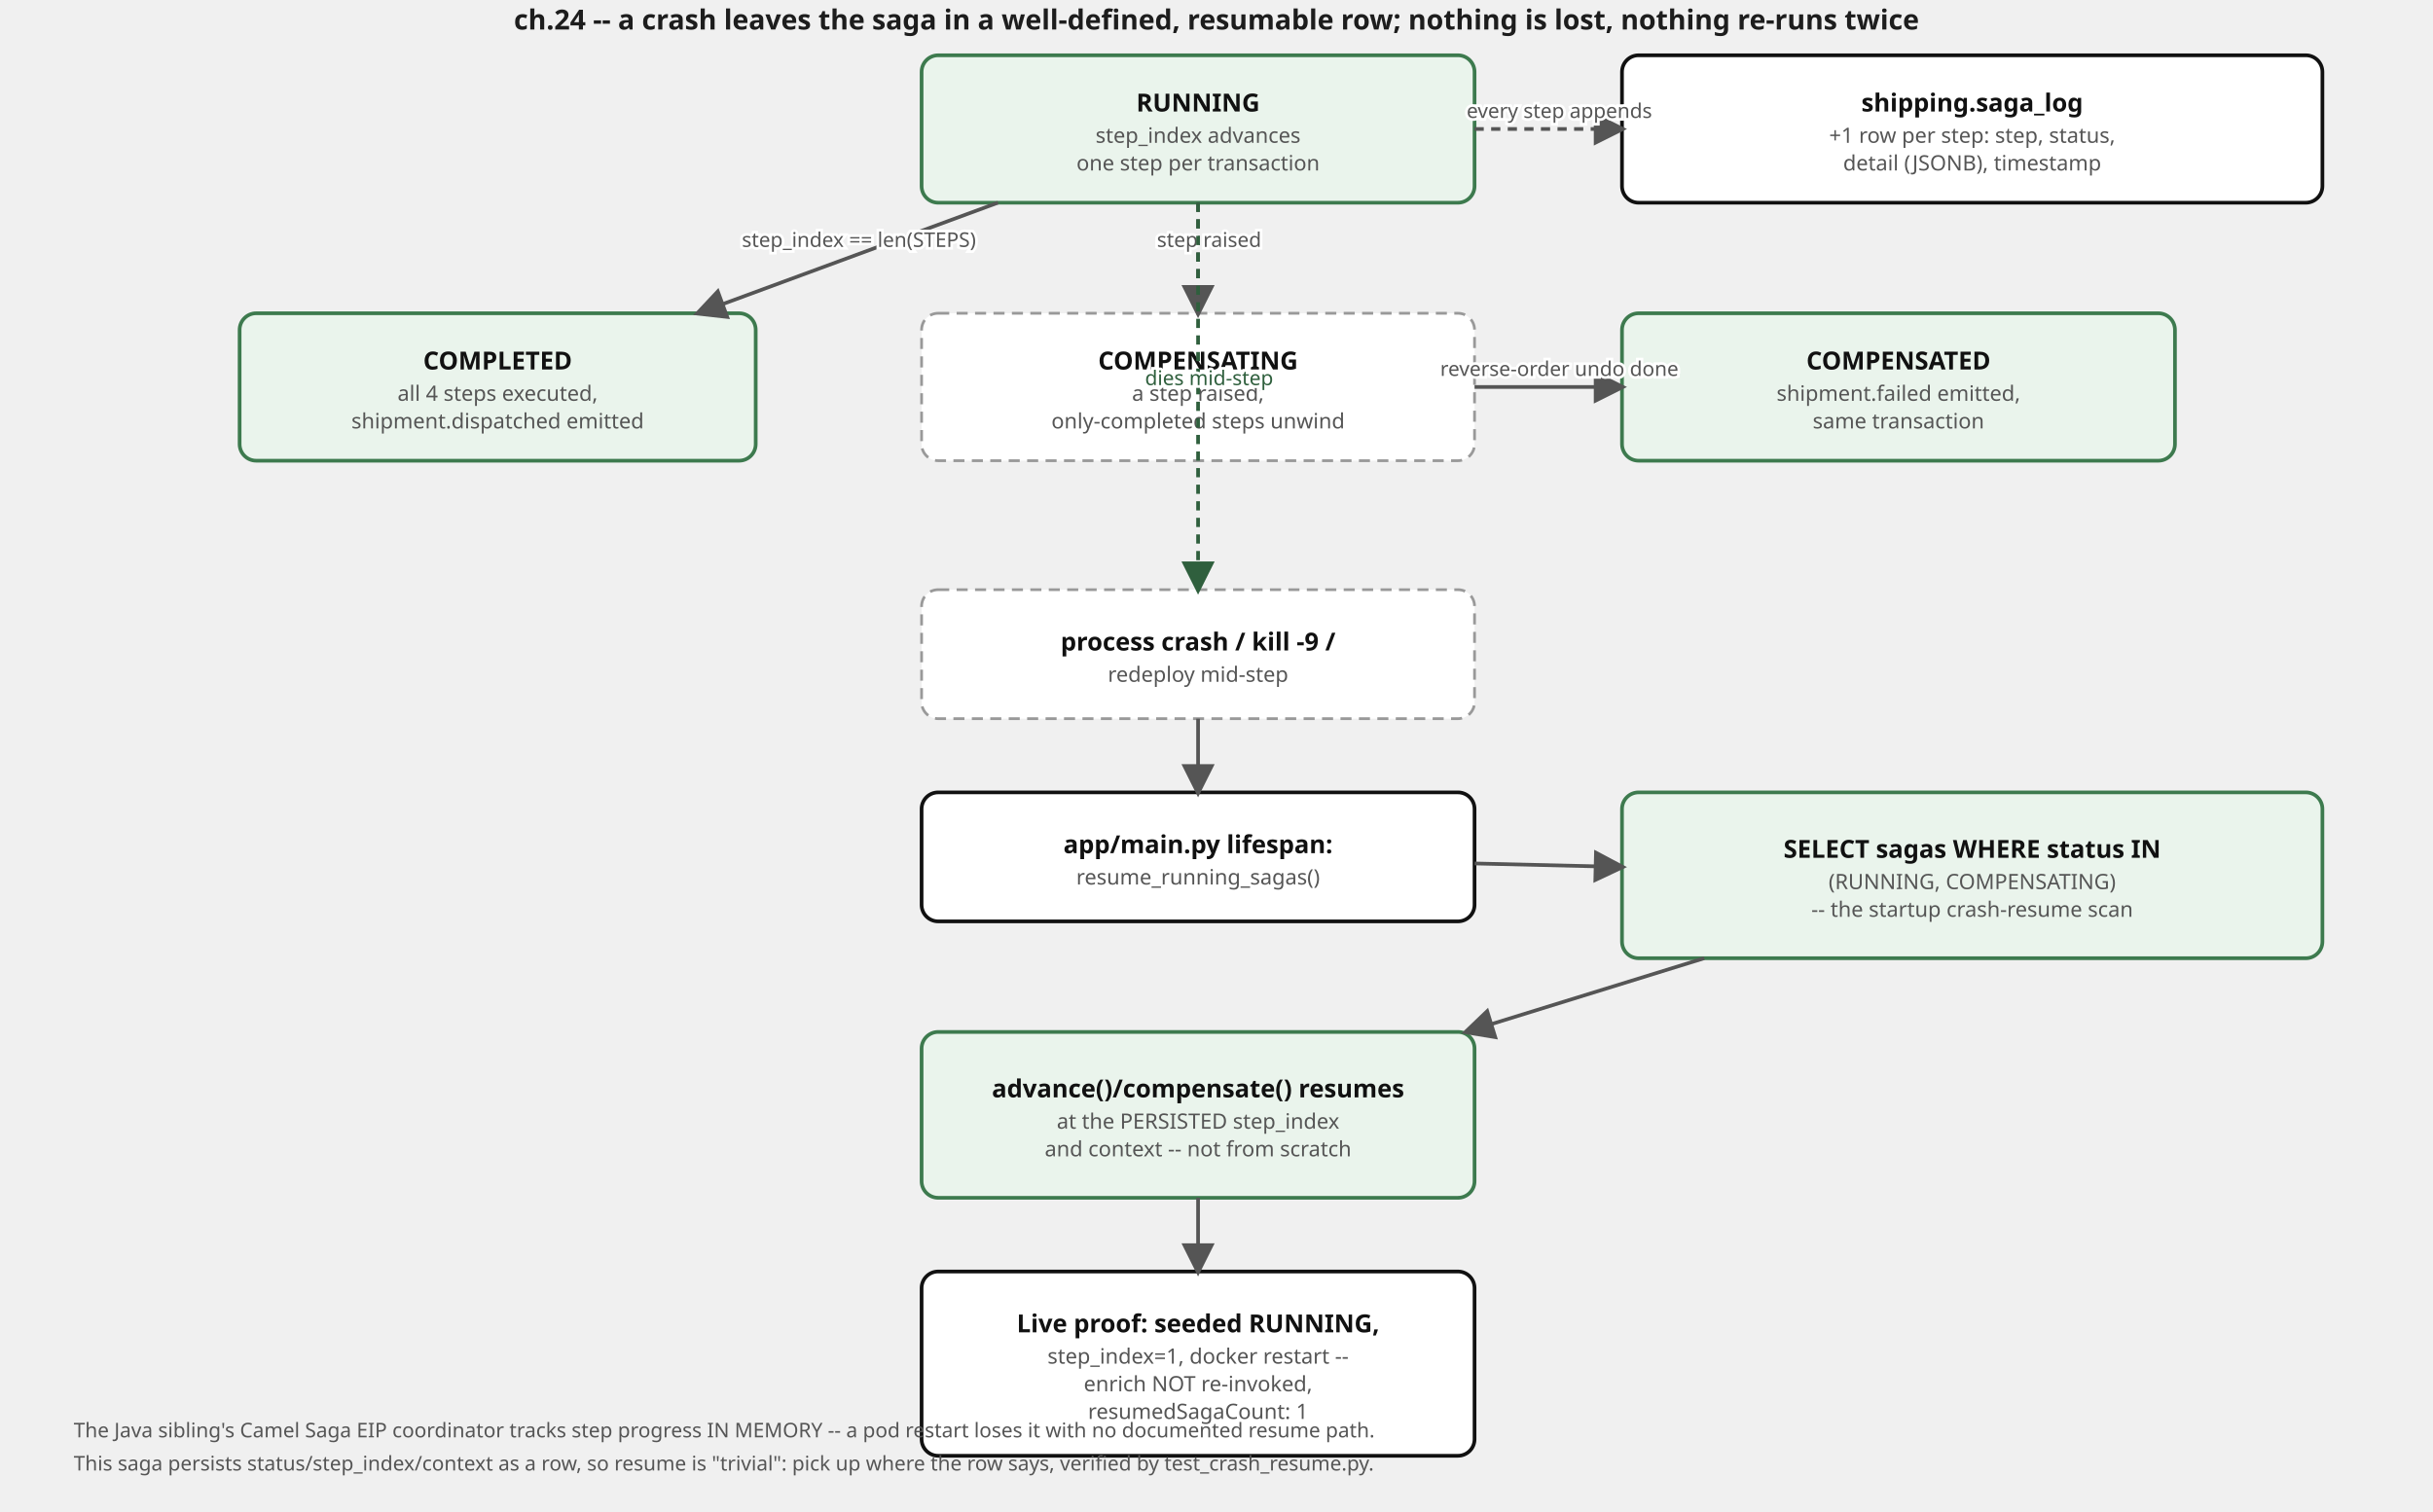
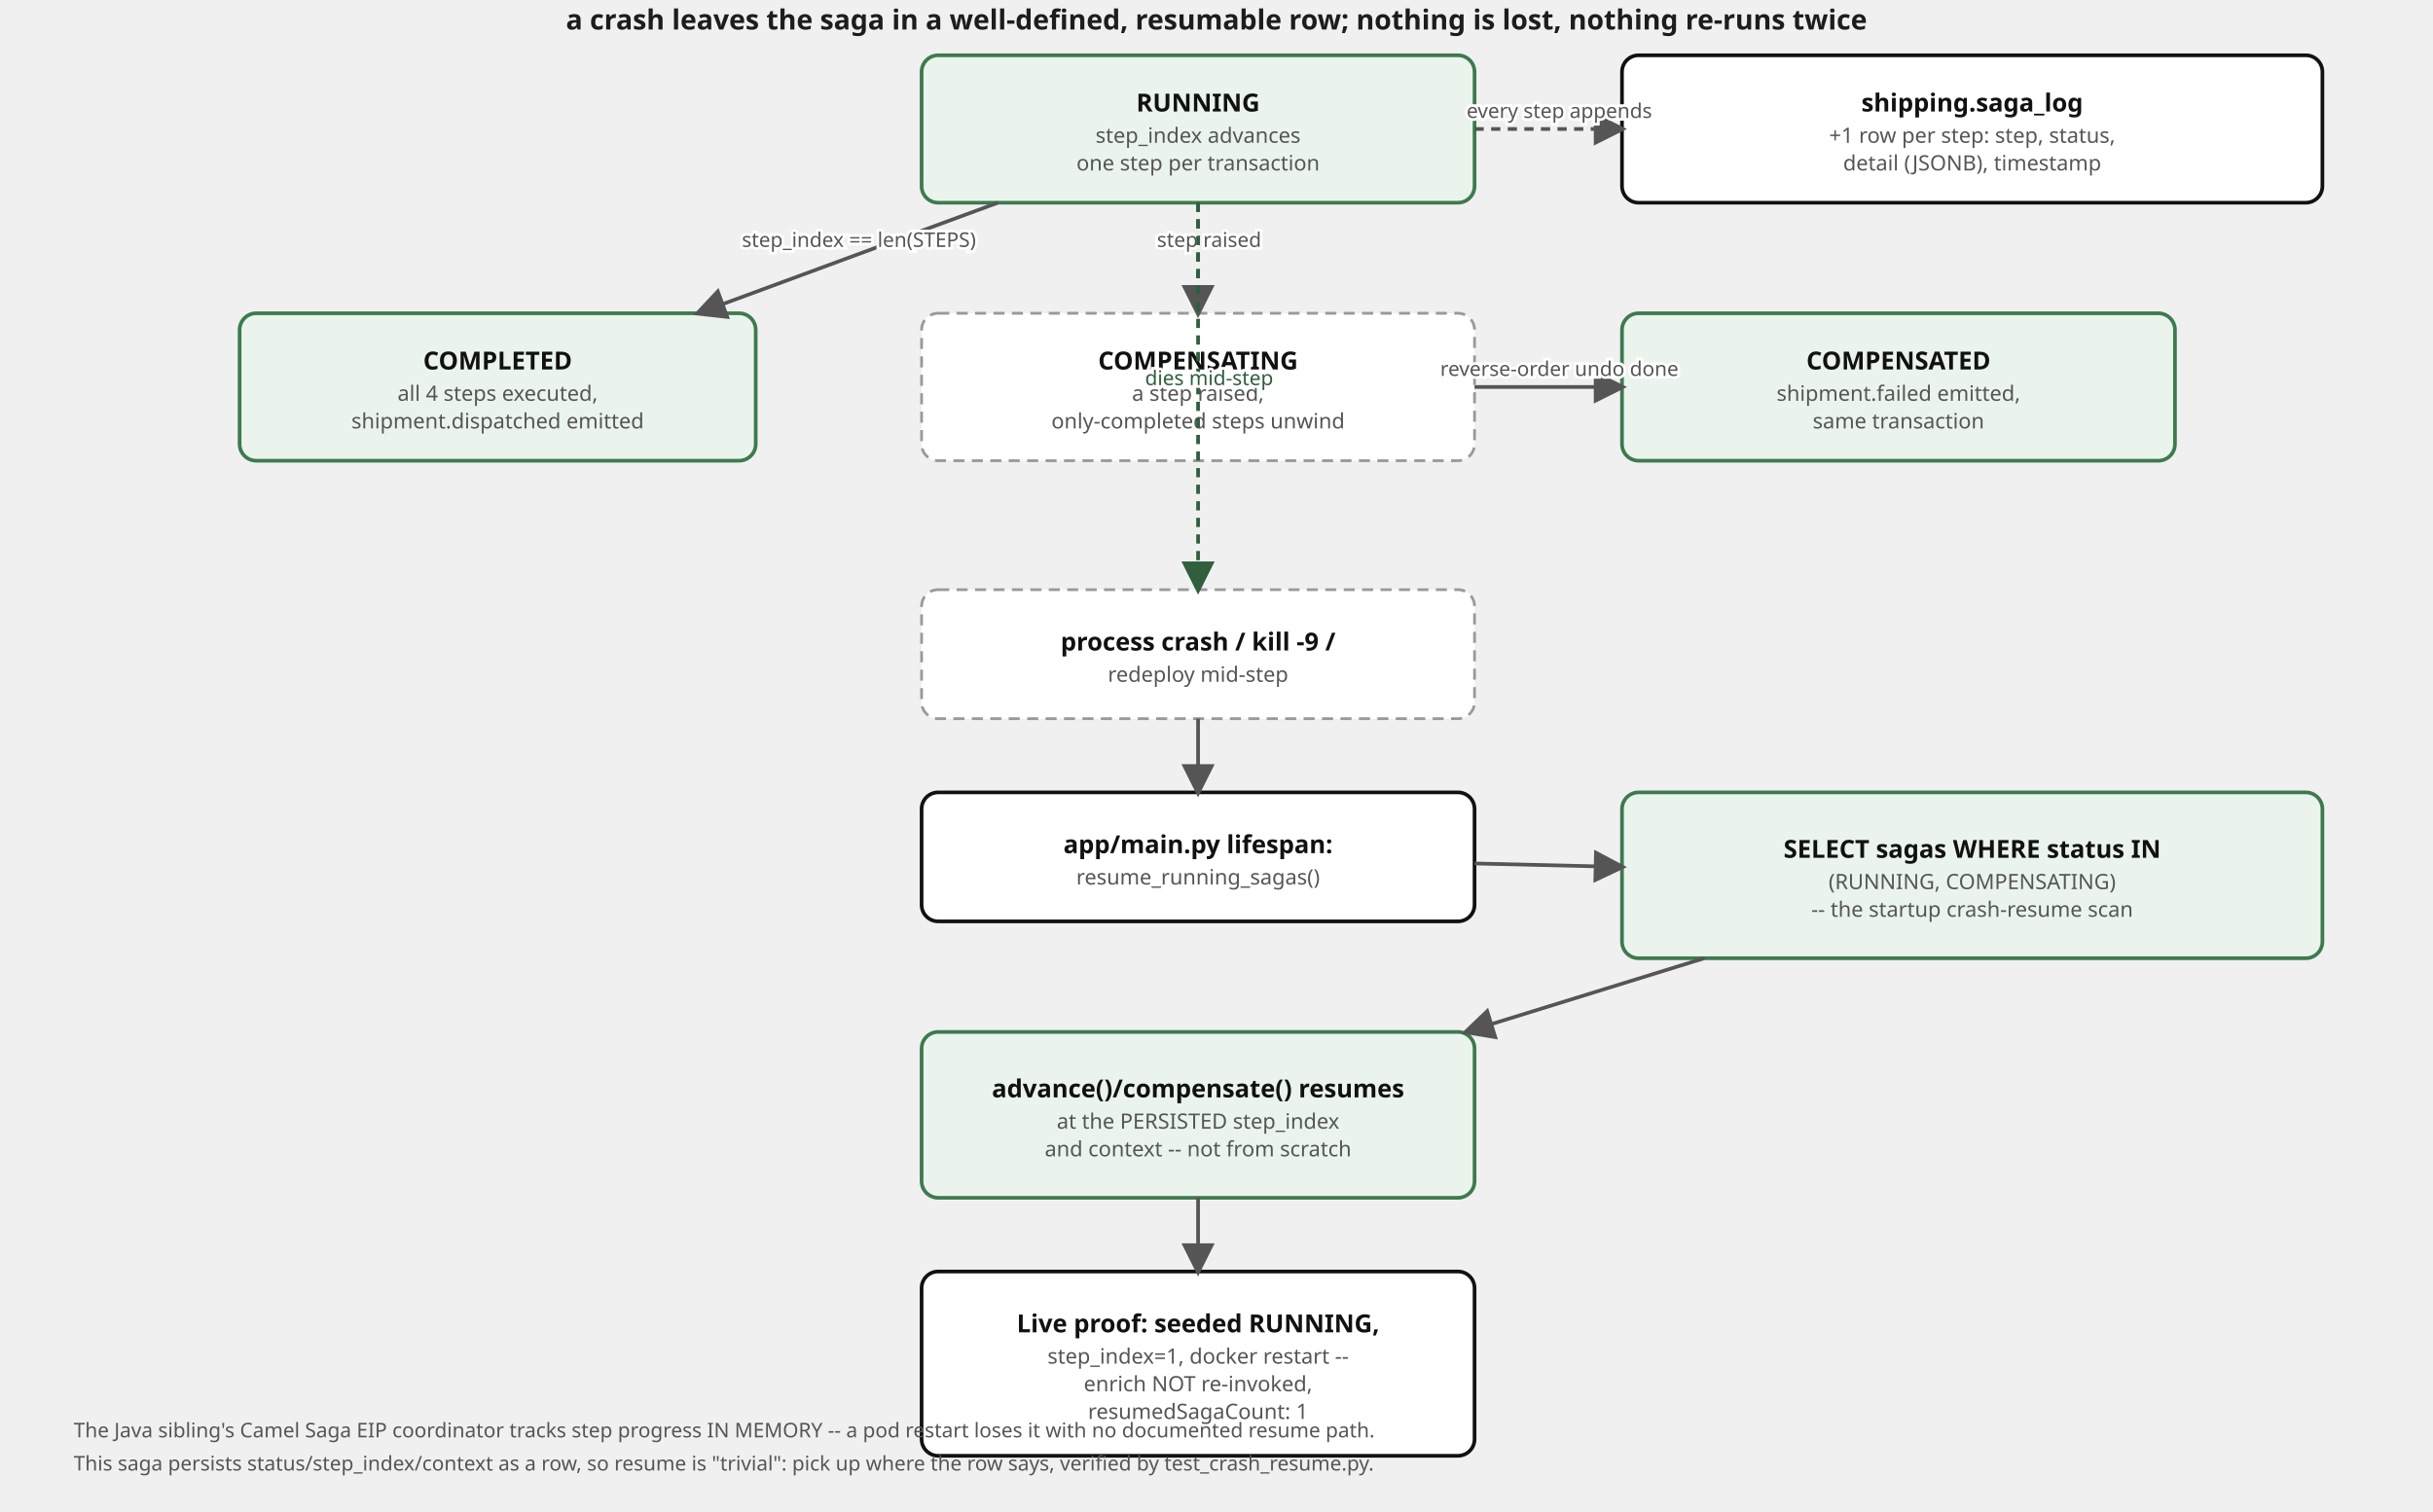
<svg xmlns="http://www.w3.org/2000/svg" viewBox="0 0 1320 820" font-family="'Red Hat Text', system-ui, sans-serif" role="img">
  <defs>
    <marker id="a" viewBox="0 0 10 10" refX="8.5" refY="5" markerWidth="9" markerHeight="9" orient="auto-start-reverse">
      <path d="M0,0 L10,5 L0,10 z" fill="#555" />
    </marker>
    <marker id="am" viewBox="0 0 10 10" refX="8.5" refY="5" markerWidth="9" markerHeight="9" orient="auto-start-reverse">
      <path d="M0,0 L10,5 L0,10 z" fill="#2f5f3d" />
    </marker>
  </defs>
  <rect x="500" y="30" width="300" height="80" rx="9" fill="#eaf4ec" stroke="#3d7a4e" stroke-width="2" />
  <text x="650.0" y="60.5" font-size="13.5" font-weight="700" fill="#111111" text-anchor="middle">RUNNING</text>
  <text x="650.0" y="77.5" font-size="11.5" fill="#555555" text-anchor="middle">step_index advances</text>
  <text x="650.0" y="92.5" font-size="11.5" fill="#555555" text-anchor="middle">one step per transaction</text>
  <rect x="880" y="30" width="380" height="80" rx="9" fill="#ffffff" stroke="#111111" stroke-width="2" />
  <text x="1070.0" y="60.5" font-size="13.5" font-weight="700" fill="#111111" text-anchor="middle">shipping.saga_log</text>
  <text x="1070.0" y="77.5" font-size="11.5" fill="#555555" text-anchor="middle">+1 row per step: step, status,</text>
  <text x="1070.0" y="92.5" font-size="11.5" fill="#555555" text-anchor="middle">detail (JSONB), timestamp</text>
  <rect x="130" y="170" width="280" height="80" rx="9" fill="#eaf4ec" stroke="#3d7a4e" stroke-width="2" />
  <text x="270.0" y="200.5" font-size="13.5" font-weight="700" fill="#111111" text-anchor="middle">COMPLETED</text>
  <text x="270.0" y="217.5" font-size="11.5" fill="#555555" text-anchor="middle">all 4 steps executed,</text>
  <text x="270.0" y="232.5" font-size="11.5" fill="#555555" text-anchor="middle">shipment.dispatched emitted</text>
  <rect x="500" y="170" width="300" height="80" rx="9" fill="#ffffff" stroke="#999999" stroke-width="1.5" stroke-dasharray="6 4" />
  <text x="650.0" y="200.5" font-size="13.5" font-weight="700" fill="#111111" text-anchor="middle">COMPENSATING</text>
  <text x="650.0" y="217.5" font-size="11.5" fill="#555555" text-anchor="middle">a step raised;</text>
  <text x="650.0" y="232.5" font-size="11.5" fill="#555555" text-anchor="middle">only-completed steps unwind</text>
  <rect x="880" y="170" width="300" height="80" rx="9" fill="#eaf4ec" stroke="#3d7a4e" stroke-width="2" />
  <text x="1030.0" y="200.5" font-size="13.5" font-weight="700" fill="#111111" text-anchor="middle">COMPENSATED</text>
  <text x="1030.0" y="217.5" font-size="11.5" fill="#555555" text-anchor="middle">shipment.failed emitted,</text>
  <text x="1030.0" y="232.5" font-size="11.5" fill="#555555" text-anchor="middle">same transaction</text>
  <rect x="500" y="320" width="300" height="70" rx="9" fill="#ffffff" stroke="#999999" stroke-width="1.5" stroke-dasharray="6 4" />
  <text x="650.0" y="353.0" font-size="13.5" font-weight="700" fill="#111111" text-anchor="middle">process crash / kill -9 /</text>
  <text x="650.0" y="370.0" font-size="11.5" fill="#555555" text-anchor="middle">redeploy mid-step</text>
  <rect x="500" y="430" width="300" height="70" rx="9" fill="#ffffff" stroke="#111111" stroke-width="2" />
  <text x="650.0" y="463.0" font-size="13.5" font-weight="700" fill="#111111" text-anchor="middle">app/main.py lifespan:</text>
  <text x="650.0" y="480.0" font-size="11.5" fill="#555555" text-anchor="middle">resume_running_sagas()</text>
  <rect x="880" y="430" width="380" height="90" rx="9" fill="#eaf4ec" stroke="#3d7a4e" stroke-width="2" />
  <text x="1070.0" y="465.5" font-size="13.5" font-weight="700" fill="#111111" text-anchor="middle">SELECT sagas WHERE status IN</text>
  <text x="1070.0" y="482.5" font-size="11.5" fill="#555555" text-anchor="middle">(RUNNING, COMPENSATING)</text>
  <text x="1070.0" y="497.5" font-size="11.5" fill="#555555" text-anchor="middle">-- the startup crash-resume scan</text>
  <rect x="500" y="560" width="300" height="90" rx="9" fill="#eaf4ec" stroke="#3d7a4e" stroke-width="2" />
  <text x="650.0" y="595.5" font-size="13.5" font-weight="700" fill="#111111" text-anchor="middle">advance()/compensate() resumes</text>
  <text x="650.0" y="612.5" font-size="11.5" fill="#555555" text-anchor="middle">at the PERSISTED step_index</text>
  <text x="650.0" y="627.5" font-size="11.5" fill="#555555" text-anchor="middle">and context -- not from scratch</text>
  <rect x="500" y="690" width="300" height="100" rx="9" fill="#ffffff" stroke="#111111" stroke-width="2" />
  <text x="650.0" y="723.0" font-size="13.5" font-weight="700" fill="#111111" text-anchor="middle">Live proof: seeded RUNNING,</text>
  <text x="650.0" y="740.0" font-size="11.5" fill="#555555" text-anchor="middle">step_index=1, docker restart --</text>
  <text x="650.0" y="755.0" font-size="11.5" fill="#555555" text-anchor="middle">enrich NOT re-invoked,</text>
  <text x="650.0" y="770.0" font-size="11.5" fill="#555555" text-anchor="middle">resumedSagaCount: 1</text>
  <path d="M800.0,70.0 L880.0,70.0" fill="none" stroke="#555" stroke-width="2" stroke-dasharray="5 4" marker-end="url(#a)" />
  <text x="846.0" y="64.0" font-size="11" fill="#ffffff" stroke="#ffffff" stroke-width="3" paint-order="stroke" text-anchor="middle">every step appends</text>
  <text x="846.0" y="64.0" font-size="11" fill="#555" text-anchor="middle">every step appends</text>
  <path d="M541.429,110.0 L378.571,170.0" fill="none" stroke="#555" stroke-width="2" marker-end="url(#a)" />
  <text x="466.0" y="134.0" font-size="11" fill="#ffffff" stroke="#ffffff" stroke-width="3" paint-order="stroke" text-anchor="middle">step_index == len(STEPS)</text>
  <text x="466.0" y="134.0" font-size="11" fill="#555" text-anchor="middle">step_index == len(STEPS)</text>
  <path d="M650.0,110.0 L650.0,170.0" fill="none" stroke="#555" stroke-width="2" stroke-dasharray="5 4" marker-end="url(#a)" />
  <text x="656.0" y="134.0" font-size="11" fill="#ffffff" stroke="#ffffff" stroke-width="3" paint-order="stroke" text-anchor="middle">step raised</text>
  <text x="656.0" y="134.0" font-size="11" fill="#555" text-anchor="middle">step raised</text>
  <path d="M800.0,210.0 L880.0,210.0" fill="none" stroke="#555" stroke-width="2" marker-end="url(#a)" />
  <text x="846.0" y="204.0" font-size="11" fill="#ffffff" stroke="#ffffff" stroke-width="3" paint-order="stroke" text-anchor="middle">reverse-order undo done</text>
  <text x="846.0" y="204.0" font-size="11" fill="#555" text-anchor="middle">reverse-order undo done</text>
  <path d="M650.0,110.0 L650.0,320.0" fill="none" stroke="#2f5f3d" stroke-width="2" stroke-dasharray="5 4" marker-end="url(#am)" />
  <text x="656.0" y="209.0" font-size="11" fill="#ffffff" stroke="#ffffff" stroke-width="3" paint-order="stroke" text-anchor="middle">dies mid-step</text>
  <text x="656.0" y="209.0" font-size="11" fill="#2f5f3d" text-anchor="middle">dies mid-step</text>
  <path d="M650.0,390.0 L650.0,430.0" fill="none" stroke="#555" stroke-width="2" marker-end="url(#a)" />
  <path d="M800.0,468.571 L880.0,470.476" fill="none" stroke="#555" stroke-width="2" marker-end="url(#a)" />
  <path d="M924.615,520.0 L795.385,560.0" fill="none" stroke="#555" stroke-width="2" marker-end="url(#a)" />
  <path d="M650.0,650.0 L650.0,690.0" fill="none" stroke="#555" stroke-width="2" marker-end="url(#a)" />
-   <text x="660.0" y="16" font-size="15" fill="#1d1d1d" text-anchor="middle" font-weight="700">ch.24 -- a crash leaves the saga in a well-defined, resumable row; nothing is lost, nothing re-runs twice</text>
+   <text x="660.0" y="16" font-size="15" fill="#1d1d1d" text-anchor="middle" font-weight="700">a crash leaves the saga in a well-defined, resumable row; nothing is lost, nothing re-runs twice</text>
  <text x="40" y="780" font-size="11" fill="#555555" text-anchor="start">The Java sibling's Camel Saga EIP coordinator tracks step progress IN MEMORY -- a pod restart loses it with no documented resume path.</text>
  <text x="40" y="798" font-size="11" fill="#555555" text-anchor="start">This saga persists status/step_index/context as a row, so resume is "trivial": pick up where the row says, verified by test_crash_resume.py.</text>
</svg>
